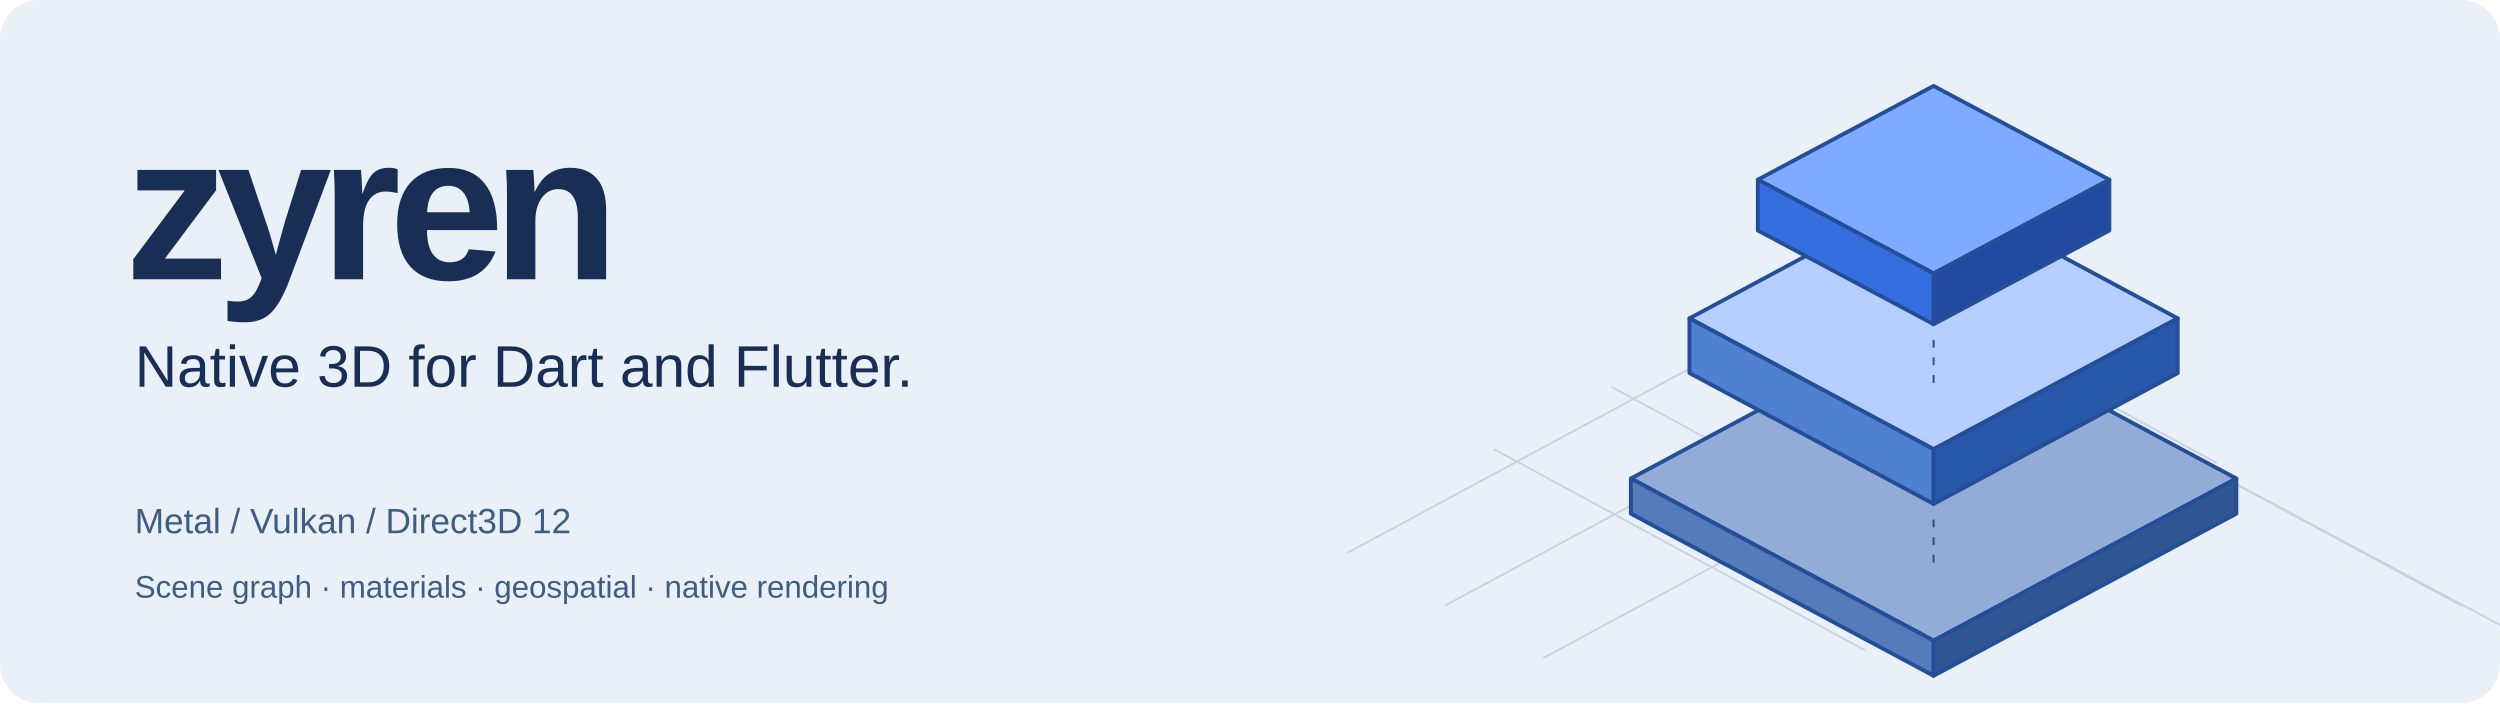
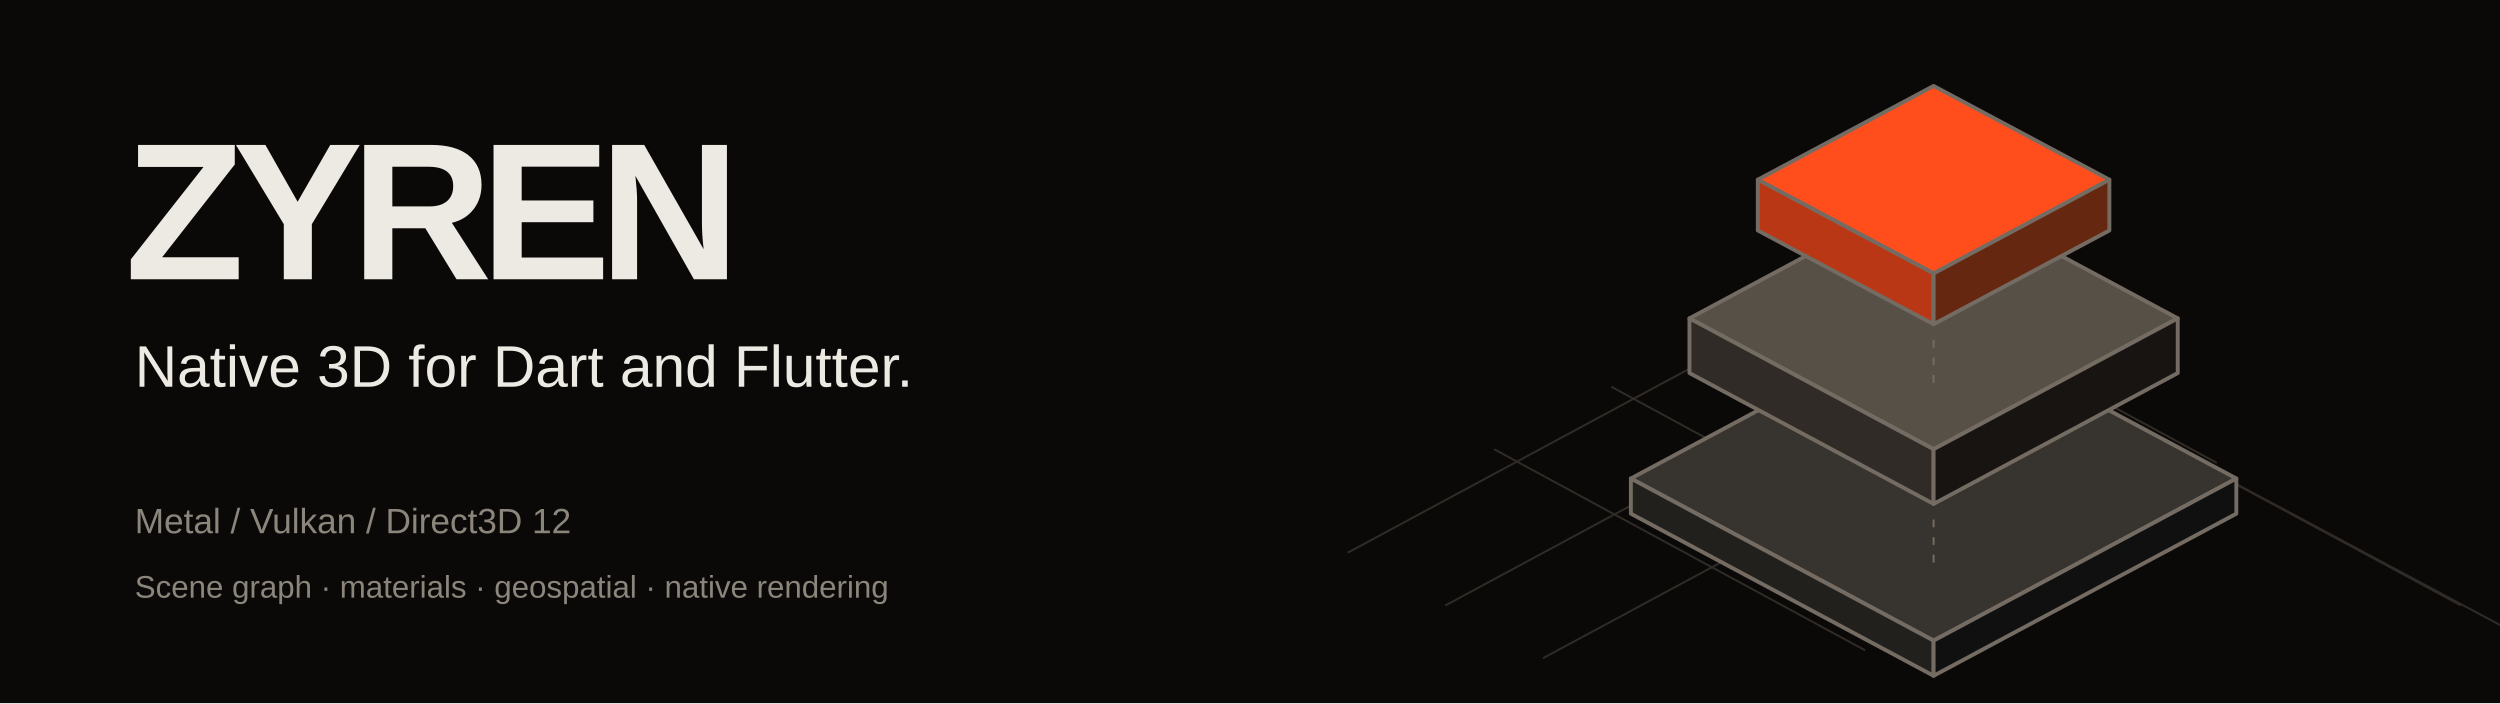
<svg xmlns="http://www.w3.org/2000/svg" width="1280" height="360" viewBox="0 0 1280 360" role="img" aria-labelledby="title desc">
-   <rect width="1280" height="360" rx="20" fill="#eaf0f8" />
-   <g stroke="#c7d3e5" fill="none">
+   <rect width="1280" height="360" rx="0" fill="#0a0908" />
+   <g stroke="#302b26" fill="none">
    <path d="M740 310 1000 170 1260 310M790 337 1050 197 1280 320M690 283 950 143 1210 283" />
    <path d="m765 230 190 103m-130-135 190 103m-130-135 190 103m-130-135 190 103" />
  </g>
-   <g stroke="#244e98" stroke-width="2" stroke-linejoin="round">
-     <path d="m835 245 155-83 155 83-155 83Z" fill="#92acd7" />
-     <path d="m835 245 155 83v18l-155-83Z" fill="#557bbb" />
-     <path d="m990 328 155-83v18l-155 83Z" fill="#305794" />
-     <path d="m865 163 125-67 125 67-125 67Z" fill="#b6cfff" />
-     <path d="m865 163 125 67v28l-125-67Z" fill="#5080d0" />
-     <path d="m990 230 125-67v28l-125 67Z" fill="#2858a9" />
-     <path d="m900 92 90-48 90 48-90 48Z" fill="#7eabff" />
-     <path d="m900 92 90 48v26l-90-48Z" fill="#346edf" />
-     <path d="m990 140 90-48v26l-90 48Z" fill="#2149a0" />
+   <g stroke="#746c63" stroke-width="2" stroke-linejoin="round">
+     <path d="m835 245 155-83 155 83-155 83Z" fill="#37332e" />
+     <path d="m835 245 155 83v18l-155-83Z" fill="#22201c" />
+     <path d="m990 328 155-83v18l-155 83Z" fill="#111010" />
+     <path d="m865 163 125-67 125 67-125 67Z" fill="#575047" />
+     <path d="m865 163 125 67v28l-125-67Z" fill="#302b26" />
+     <path d="m990 230 125-67v28l-125 67Z" fill="#171411" />
+     <path d="m900 92 90-48 90 48-90 48Z" fill="#ff4d1c" />
+     <path d="m900 92 90 48v26l-90-48Z" fill="#b93715" />
+     <path d="m990 140 90-48v26l-90 48Z" fill="#662710" />
  </g>
-   <path d="M990 174v24m0 68v27" stroke="#244e98" stroke-dasharray="4 5" />
-   <g fill="#182e54" font-family="Arial,Helvetica,sans-serif">
-     <text x="64" y="143" font-size="106" font-weight="700" letter-spacing="-6">zyren</text>
+   <path d="M990 174v24m0 68v27" stroke="#746c63" stroke-dasharray="4 5" />
+   <g fill="#edeae4" font-family="Arial,Helvetica,sans-serif">
+     <text x="64" y="143" font-size="100" font-weight="700" letter-spacing="-6">ZYREN</text>
    <text x="69" y="198" font-size="30">Native 3D for Dart and Flutter.</text>
-     <text x="69" y="273" font-size="18" fill="#3f5c82">Metal / Vulkan / Direct3D 12</text>
-     <text x="69" y="306" font-size="16" fill="#3f5c82">Scene graph · materials · geospatial · native rendering</text>
+     <text x="69" y="273" font-size="18" fill="#8b857b">Metal / Vulkan / Direct3D 12</text>
+     <text x="69" y="306" font-size="16" fill="#8b857b">Scene graph · materials · geospatial · native rendering</text>
  </g>
</svg>
